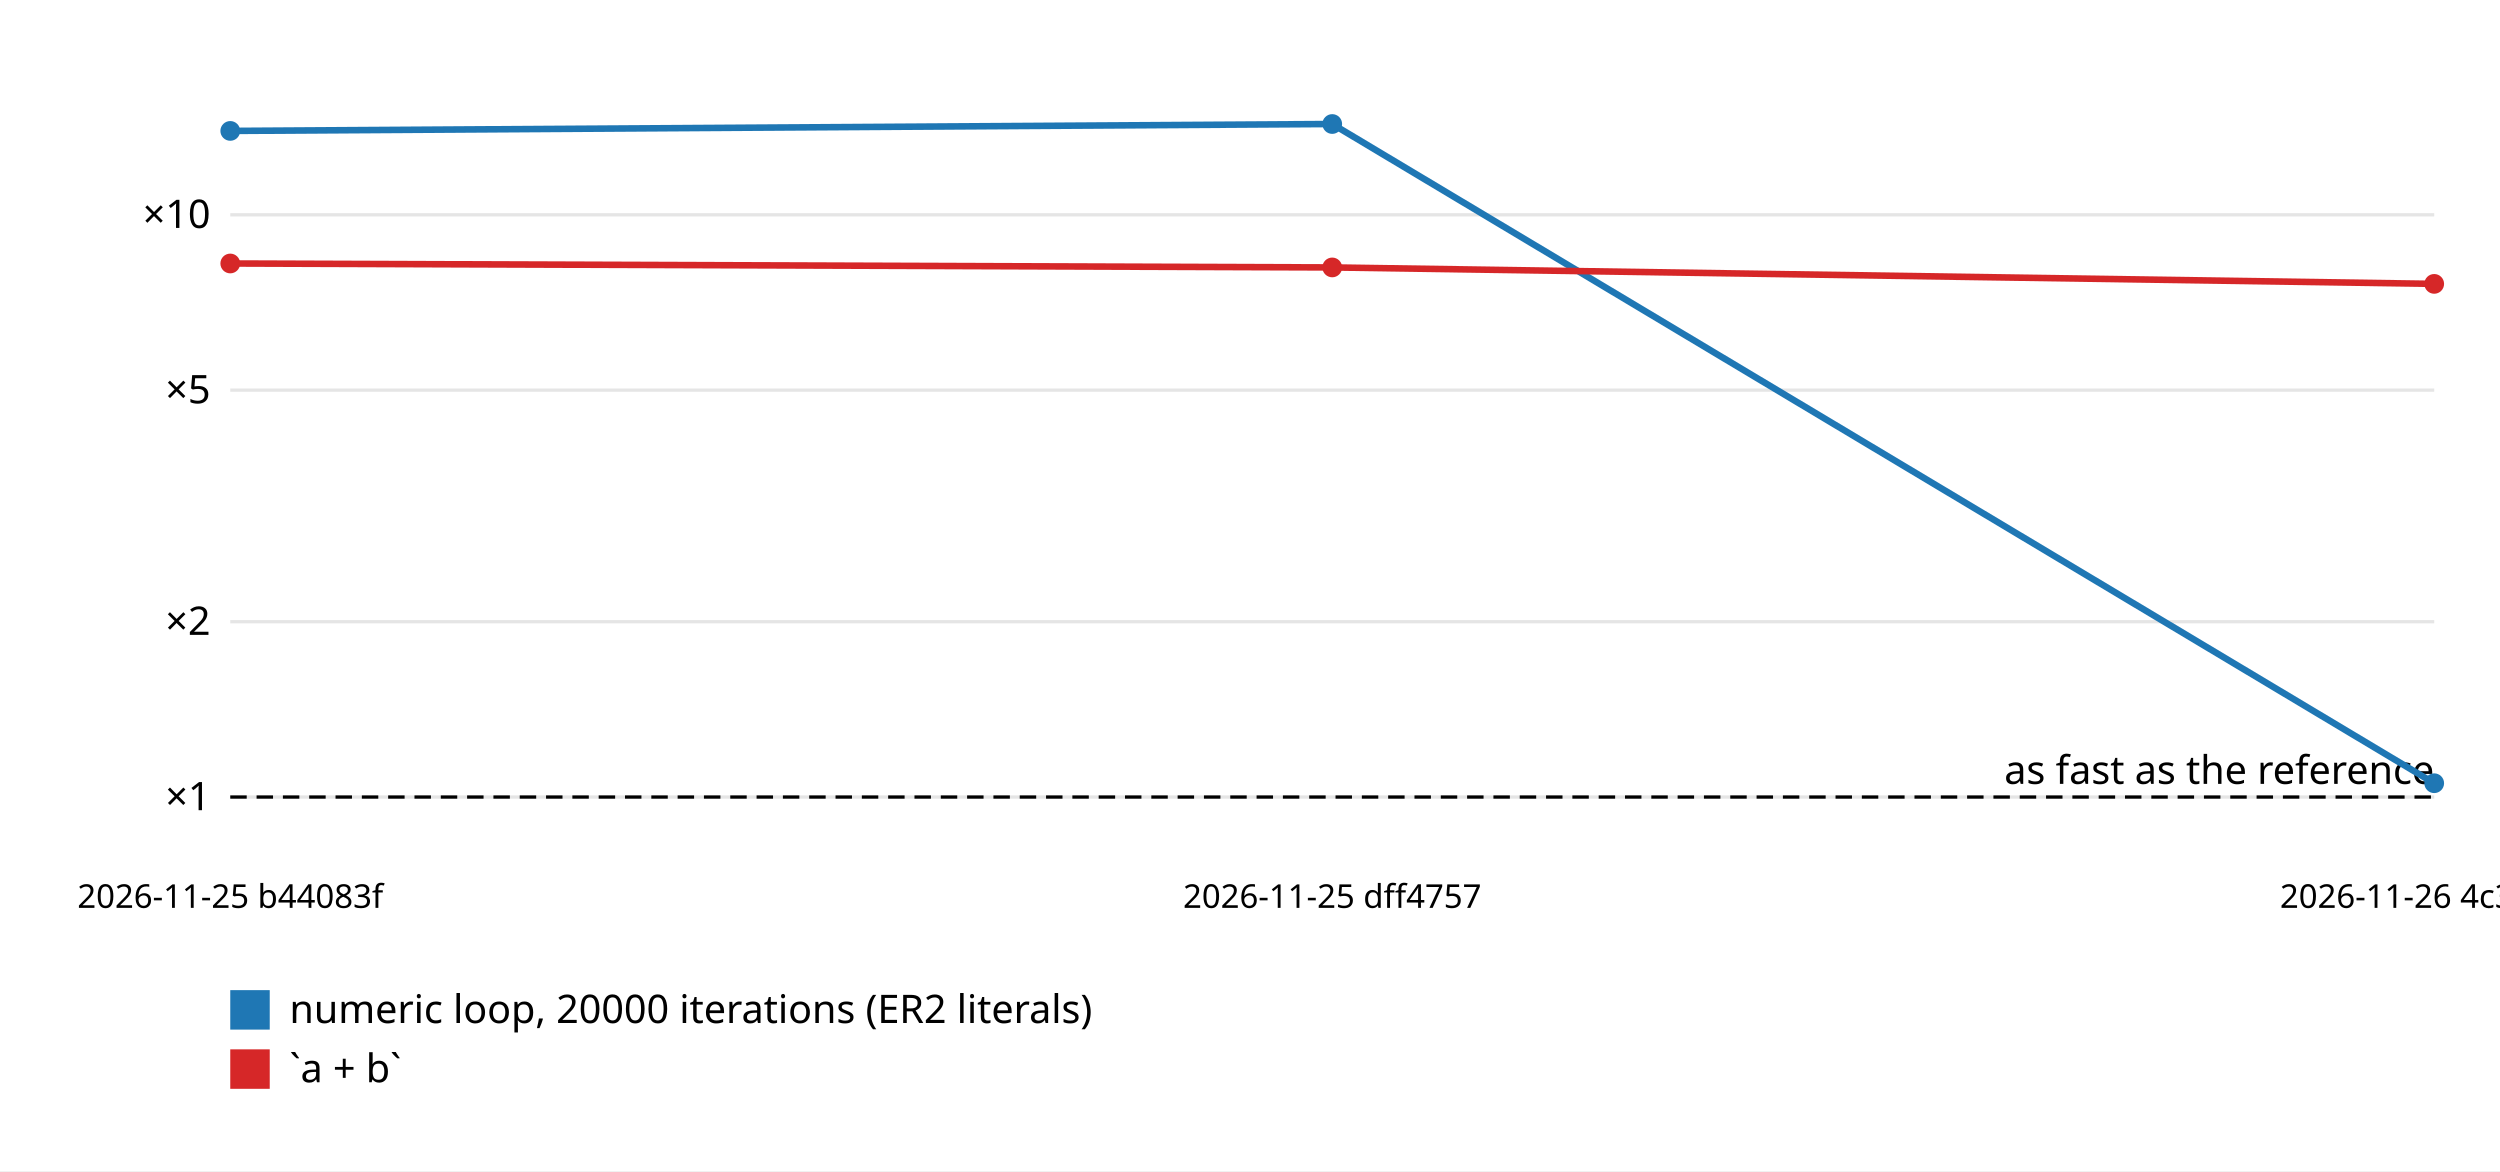
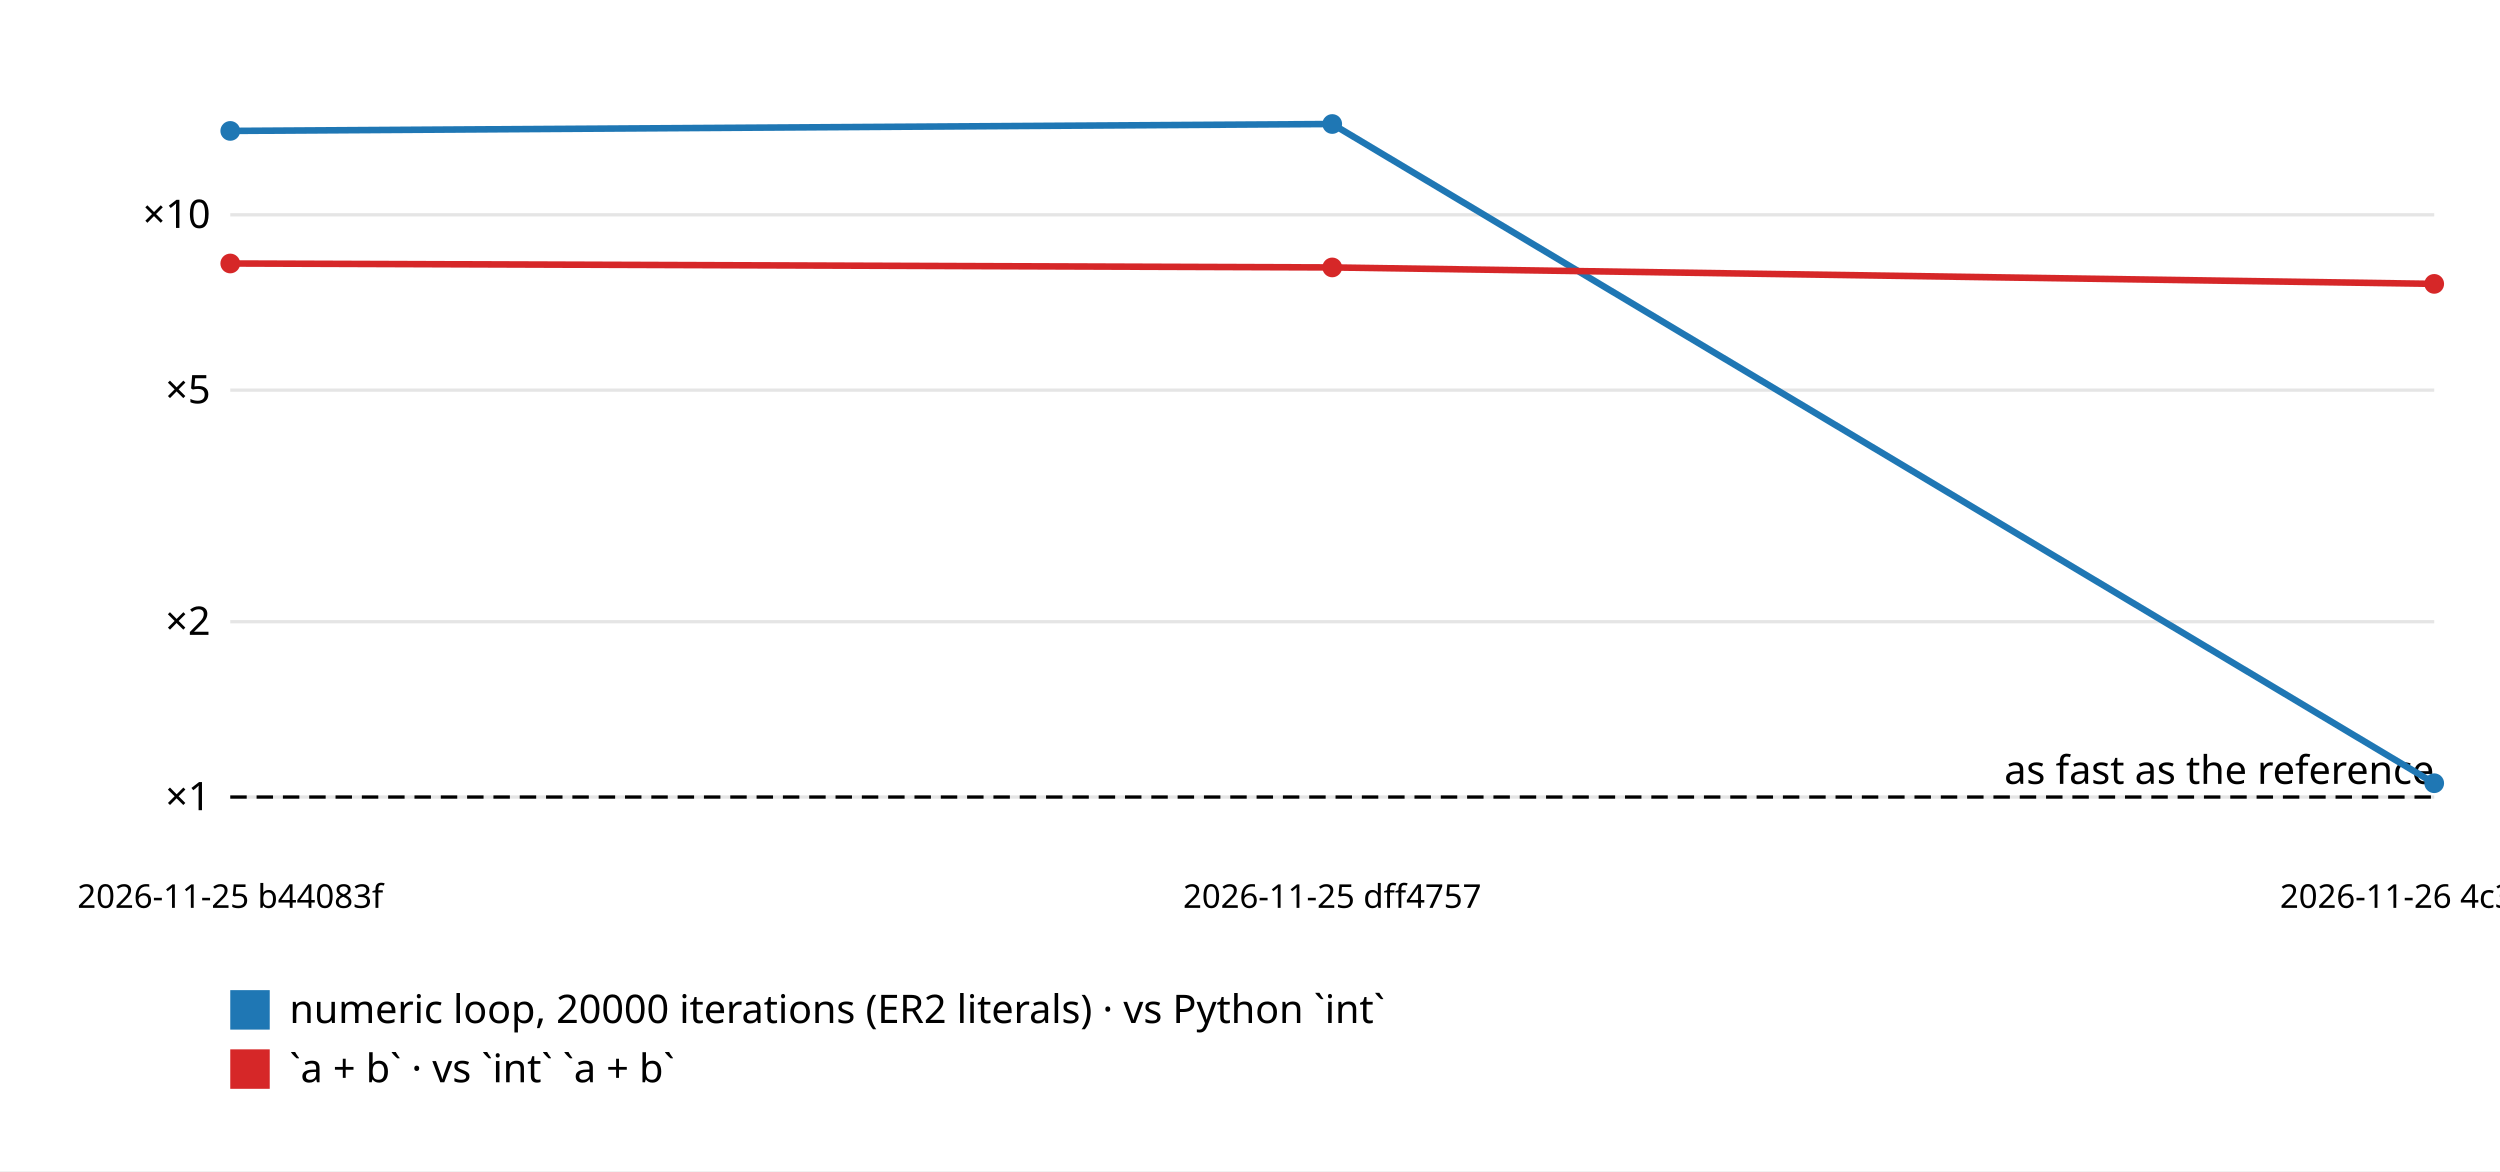
<svg xmlns="http://www.w3.org/2000/svg" width="760" height="356" font-family="sans-serif" font-size="12">
  <rect width="760" height="356" fill="white" />
  <line x1="70" x2="740" y1="242.3" y2="242.3" stroke="#e5e5e5" />
  <text x="64" y="246.3" text-anchor="end">×1</text>
  <line x1="70" x2="740" y1="189.0" y2="189.0" stroke="#e5e5e5" />
  <text x="64" y="193.0" text-anchor="end">×2</text>
  <line x1="70" x2="740" y1="118.6" y2="118.6" stroke="#e5e5e5" />
  <text x="64" y="122.6" text-anchor="end">×5</text>
  <line x1="70" x2="740" y1="65.3" y2="65.3" stroke="#e5e5e5" />
  <text x="64" y="69.3" text-anchor="end">×10</text>
  <line x1="70" x2="740" y1="242.3" y2="242.3" stroke="black" stroke-dasharray="5 3" />
  <text x="740" y="238.3" text-anchor="end">as fast as the reference</text>
  <text x="70.0" y="276" text-anchor="middle" font-size="10">2026-11-25 b44083f</text>
  <text x="405.0" y="276" text-anchor="middle" font-size="10">2026-11-25 dff4757</text>
  <text x="740.0" y="276" text-anchor="middle" font-size="10">2026-11-26 4c333a4</text>
  <polyline points="70.0,39.8 405.0,37.7 740.0,238.1" fill="none" stroke="#1f77b4" stroke-width="2" />
  <circle cx="70.0" cy="39.8" r="3" fill="#1f77b4" />
  <circle cx="405.0" cy="37.7" r="3" fill="#1f77b4" />
  <circle cx="740.0" cy="238.1" r="3" fill="#1f77b4" />
  <rect x="70" y="301" width="12" height="12" fill="#1f77b4" />
-   <text x="88" y="311">numeric loop, 20000 iterations (ER2 literals)</text>
+   <text x="88" y="311">numeric loop, 20000 iterations (ER2 literals) · vs Python `int`</text>
  <polyline points="70.0,80.1 405.0,81.3 740.0,86.3" fill="none" stroke="#d62728" stroke-width="2" />
  <circle cx="70.0" cy="80.1" r="3" fill="#d62728" />
  <circle cx="405.0" cy="81.3" r="3" fill="#d62728" />
  <circle cx="740.0" cy="86.3" r="3" fill="#d62728" />
  <rect x="70" y="319" width="12" height="12" fill="#d62728" />
-   <text x="88" y="329">`a + b`</text>
+   <text x="88" y="329">`a + b` · vs `int` `a + b`</text>
</svg>
